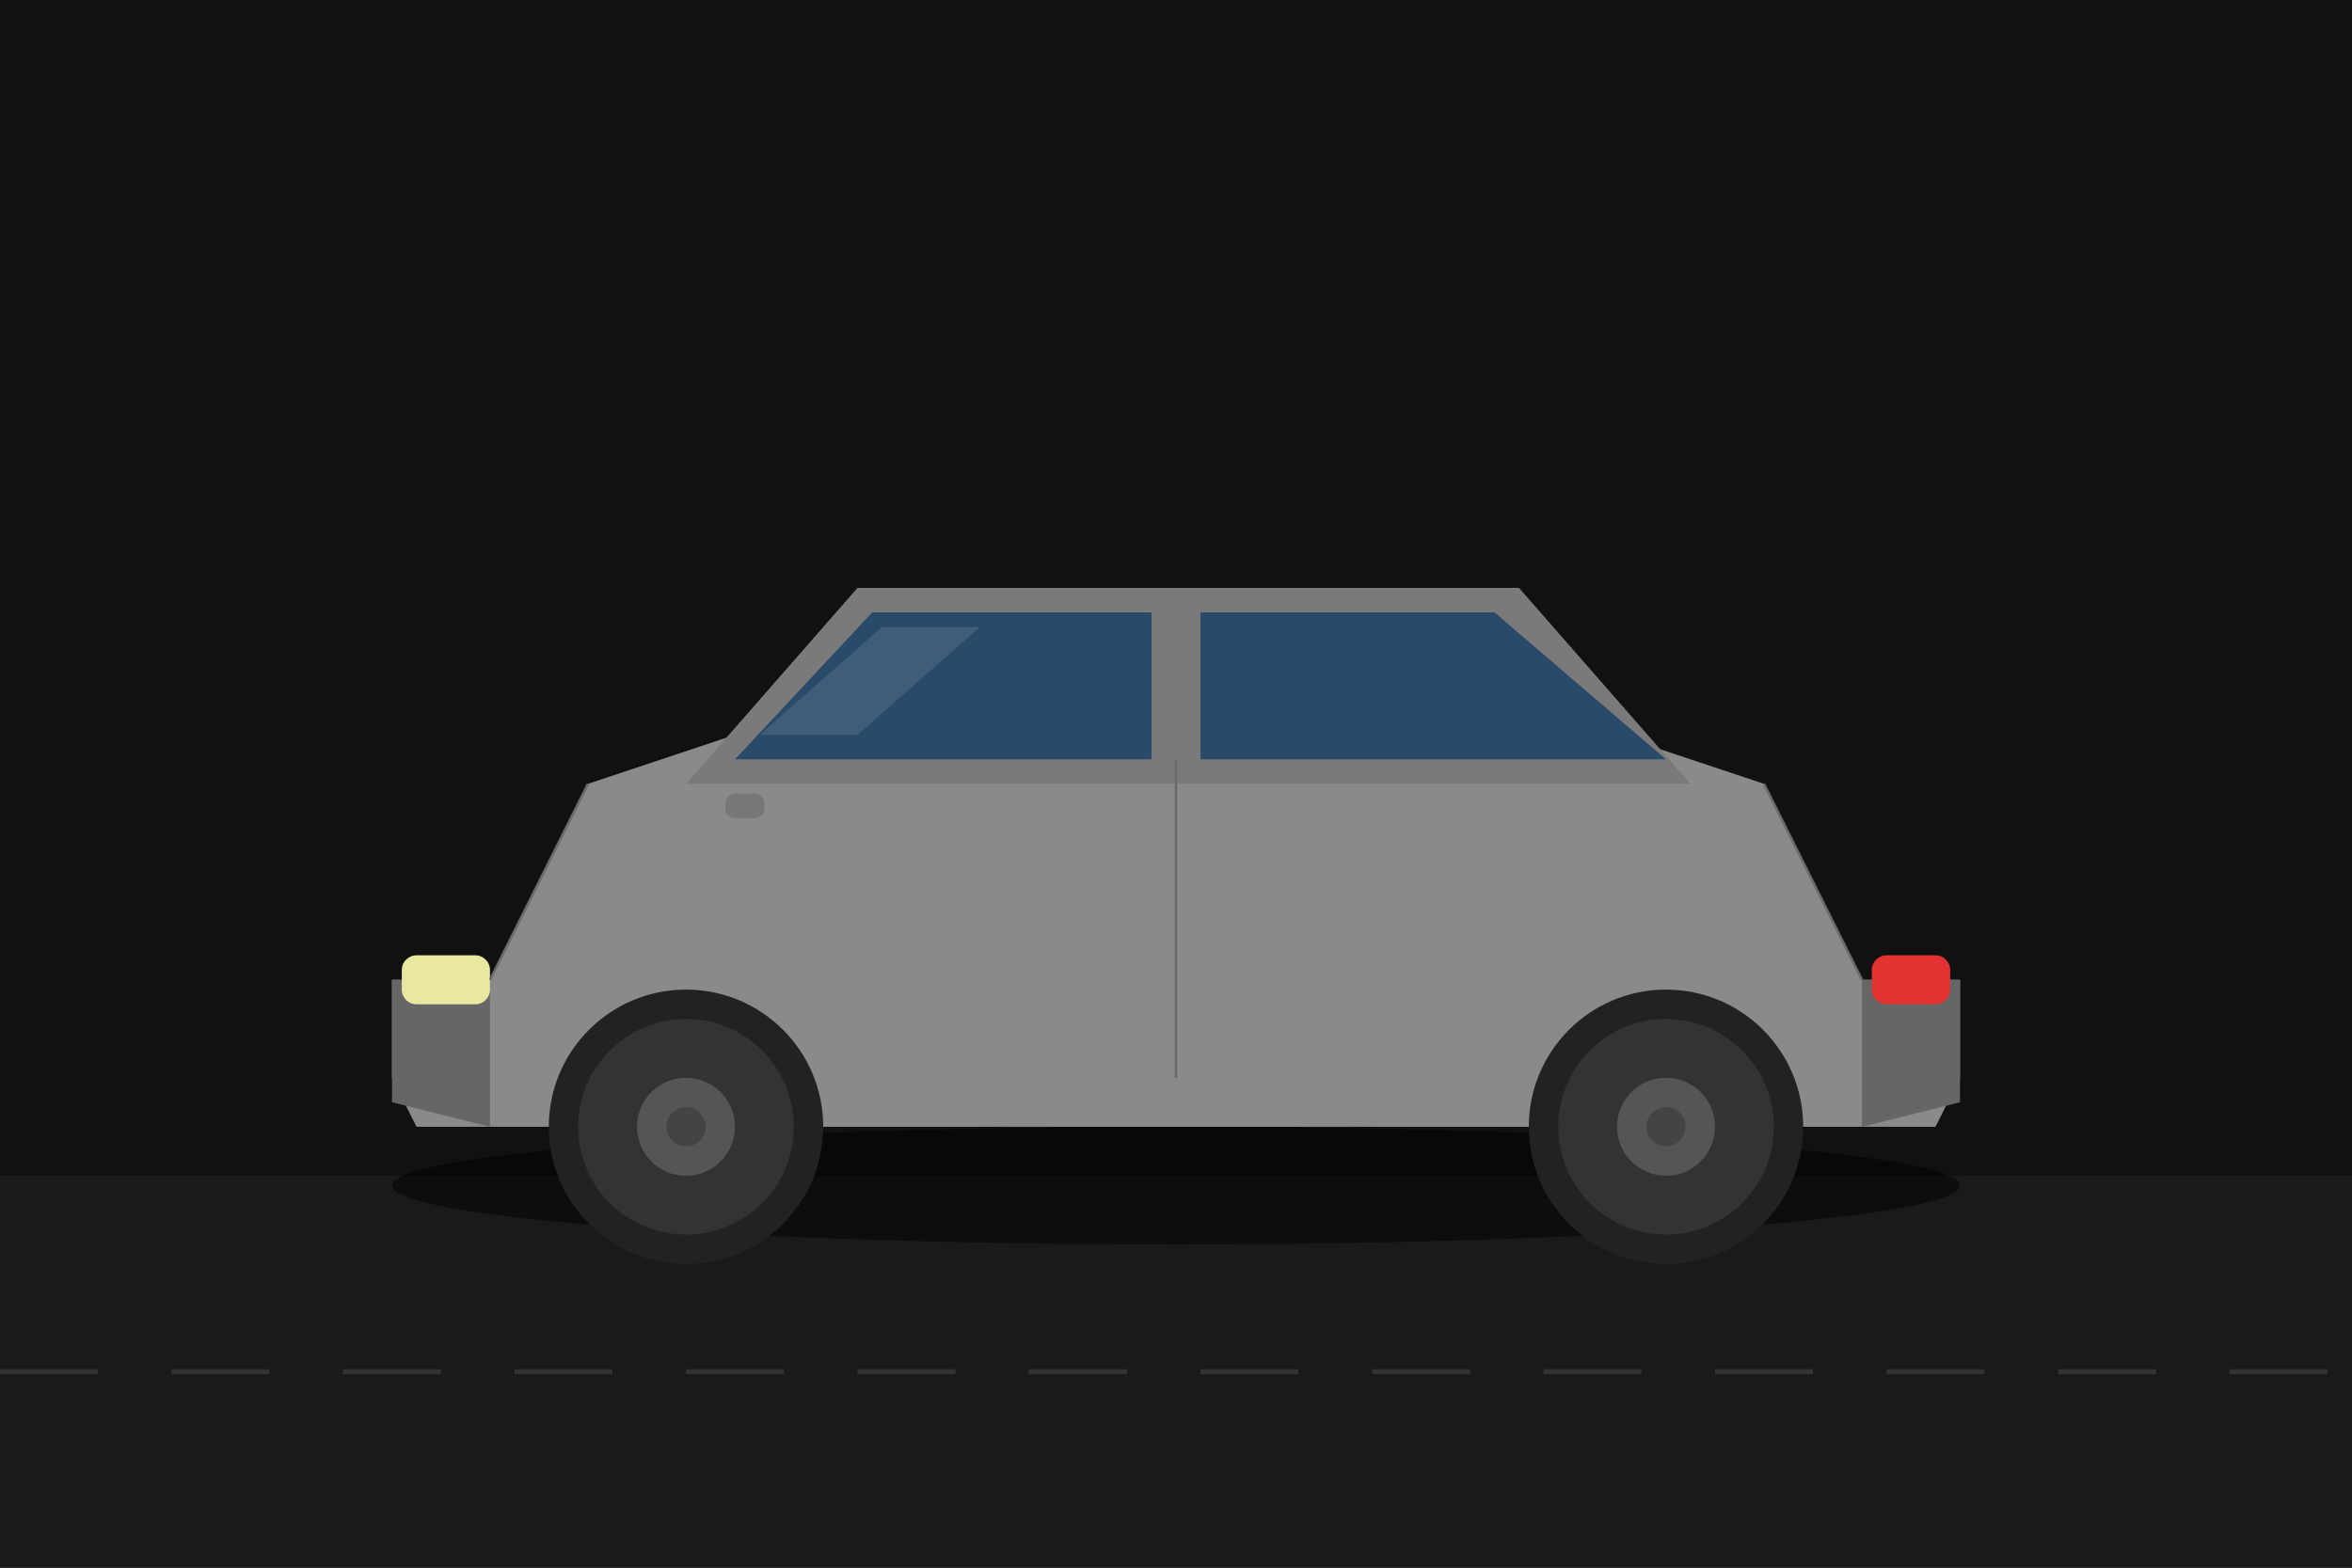
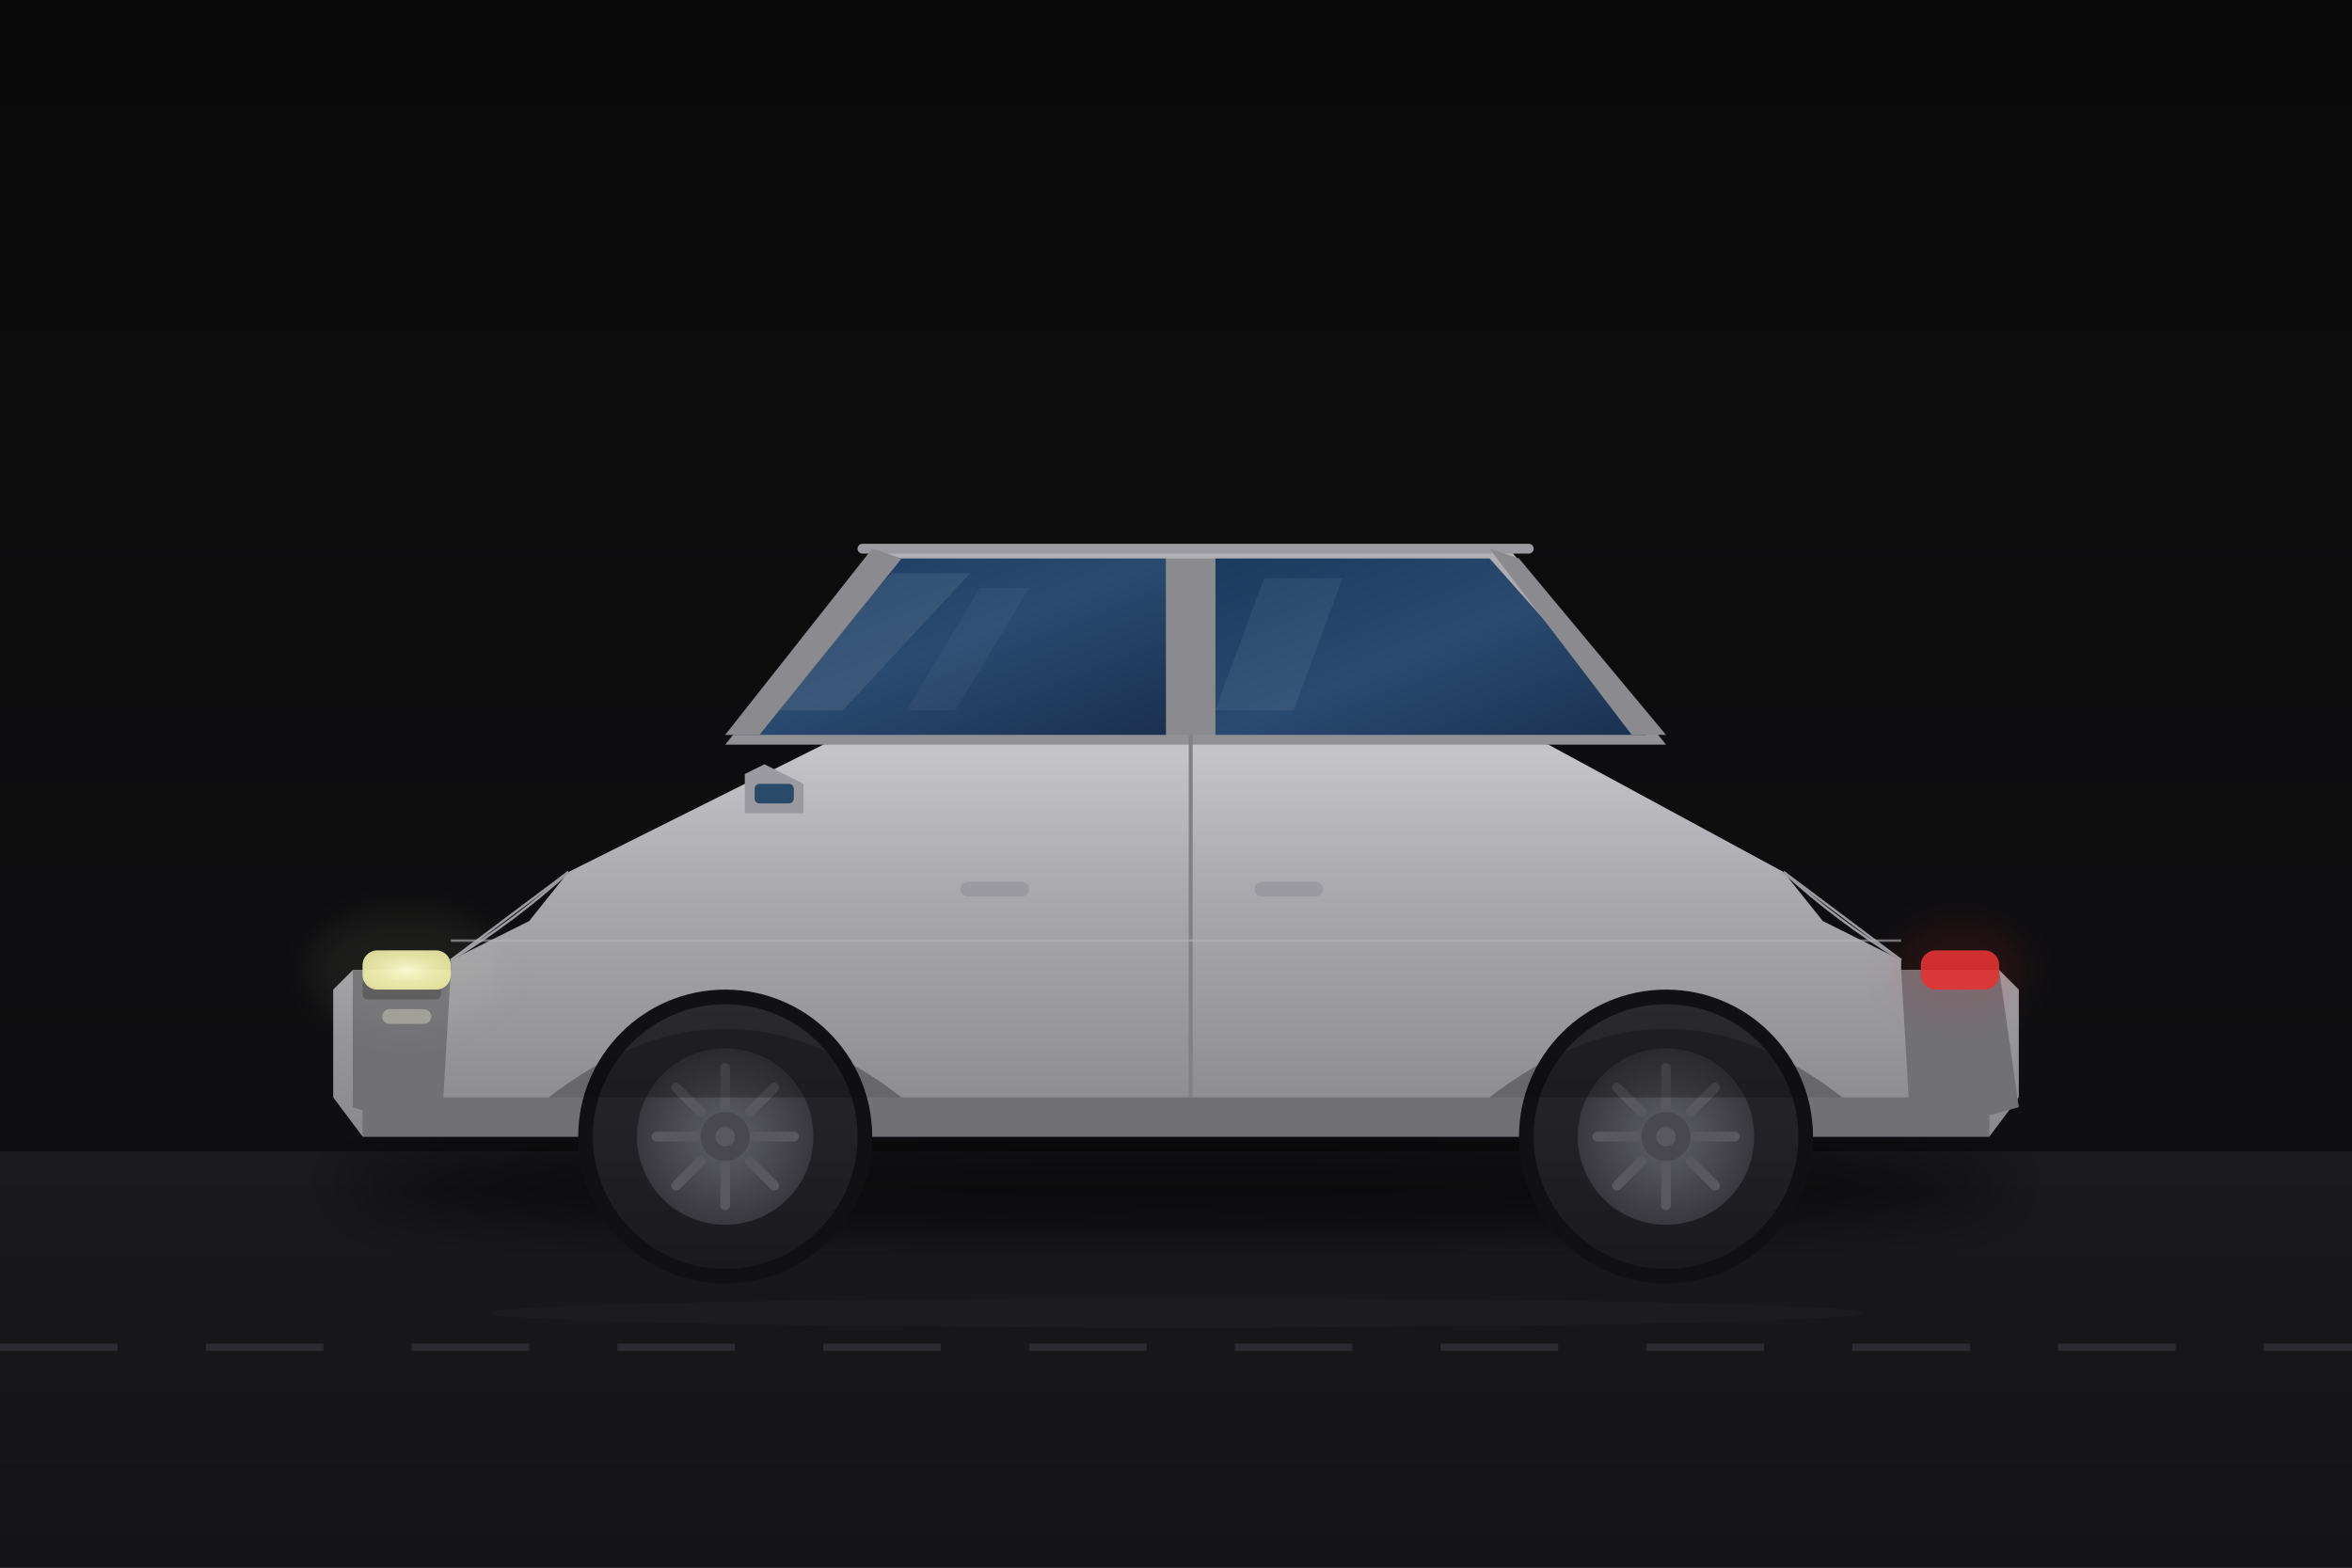
<svg xmlns="http://www.w3.org/2000/svg" viewBox="0 0 480 320" fill="none">
-   <rect width="480" height="320" fill="#111111" />
-   <rect x="0" y="240" width="480" height="80" fill="#1a1a1a" />
-   <line x1="0" y1="280" x2="480" y2="280" stroke="#333" stroke-width="1" stroke-dasharray="20 15" />
-   <ellipse cx="240" cy="242" rx="160" ry="12" fill="rgba(0,0,0,0.5)" />
-   <path d="M80 200 L100 200 L120 160 L180 140 L300 140 L360 160 L380 200 L400 200 L400 220 L395 230 L85 230 L80 220 Z" fill="#8a8a8a" />
-   <path d="M140 160 L175 120 L310 120 L345 160 Z" fill="#7a7a7a" />
-   <path d="M150 155 L178 125 L235 125 L235 155 Z" fill="#2a4a6a" />
-   <path d="M245 155 L245 125 L305 125 L340 155 Z" fill="#2a4a6a" />
-   <path d="M155 150 L180 128 L200 128 L175 150 Z" fill="rgba(255,255,255,0.1)" />
-   <path d="M80 200 L80 225 L100 230 L100 200 Z" fill="#666" />
-   <path d="M380 200 L400 200 L400 225 L380 230 Z" fill="#666" />
-   <circle cx="140" cy="230" r="28" fill="#222" />
-   <circle cx="140" cy="230" r="22" fill="#333" />
-   <circle cx="140" cy="230" r="10" fill="#555" />
-   <circle cx="140" cy="230" r="4" fill="#444" />
-   <circle cx="340" cy="230" r="28" fill="#222" />
-   <circle cx="340" cy="230" r="22" fill="#333" />
-   <circle cx="340" cy="230" r="10" fill="#555" />
-   <circle cx="340" cy="230" r="4" fill="#444" />
-   <rect x="82" y="195" width="18" height="10" rx="3" fill="#e8e8a0" />
-   <rect x="382" y="195" width="16" height="10" rx="3" fill="#E23232" />
-   <line x1="240" y1="155" x2="240" y2="220" stroke="#6a6a6a" stroke-width="0.5" />
-   <path d="M120 160 L100 200" stroke="#6a6a6a" stroke-width="0.5" />
-   <path d="M360 160 L380 200" stroke="#6a6a6a" stroke-width="0.5" />
-   <rect x="148" y="162" width="8" height="5" rx="2" fill="#777" />
+   <defs>
+     <linearGradient id="sky" x1="0" y1="0" x2="0" y2="1">
+       <stop offset="0%" stop-color="#0a0a0a" />
+       <stop offset="100%" stop-color="#111114" />
+     </linearGradient>
+     <linearGradient id="road" x1="0" y1="0" x2="0" y2="1">
+       <stop offset="0%" stop-color="#1a1a1e" />
+       <stop offset="100%" stop-color="#141416" />
+     </linearGradient>
+     <linearGradient id="bodyGrad" x1="0" y1="0" x2="0" y2="1">
+       <stop offset="0%" stop-color="#c8c8cc" />
+       <stop offset="40%" stop-color="#a8a8ad" />
+       <stop offset="100%" stop-color="#88888d" />
+     </linearGradient>
+     <linearGradient id="roofGrad" x1="0" y1="0" x2="0" y2="1">
+       <stop offset="0%" stop-color="#b0b0b5" />
+       <stop offset="100%" stop-color="#909095" />
+     </linearGradient>
+     <linearGradient id="windowGrad" x1="0" y1="0" x2="1" y2="1">
+       <stop offset="0%" stop-color="#1a3a5e" />
+       <stop offset="50%" stop-color="#2a4a70" />
+       <stop offset="100%" stop-color="#1a3050" />
+     </linearGradient>
+     <linearGradient id="wheelGrad" x1="0" y1="0" x2="0" y2="1">
+       <stop offset="0%" stop-color="#2a2a2e" />
+       <stop offset="100%" stop-color="#1a1a1e" />
+     </linearGradient>
+     <radialGradient id="rimGrad">
+       <stop offset="0%" stop-color="#606068" />
+       <stop offset="60%" stop-color="#48484e" />
+       <stop offset="100%" stop-color="#38383e" />
+     </radialGradient>
+     <radialGradient id="headlightGlow" cx="0.5" cy="0.5" r="0.8">
+       <stop offset="0%" stop-color="#ffffdd" stop-opacity="0.8" />
+       <stop offset="100%" stop-color="#e8e890" stop-opacity="0" />
+     </radialGradient>
+     <filter id="shadow" x="-10%" y="-10%" width="120%" height="130%">
+       <feGaussianBlur in="SourceGraphic" stdDeviation="6" />
+     </filter>
+     <filter id="glow" x="-20%" y="-20%" width="140%" height="140%">
+       <feGaussianBlur in="SourceGraphic" stdDeviation="3" />
+     </filter>
+   </defs>
+   <rect width="480" height="320" fill="url(#sky)" />
+   <rect x="0" y="235" width="480" height="85" fill="url(#road)" />
+   <line x1="0" y1="275" x2="480" y2="275" stroke="#2a2a30" stroke-width="1.5" stroke-dasharray="24 18" />
+   <ellipse cx="240" cy="242" rx="170" ry="10" fill="#000" opacity="0.6" filter="url(#shadow)" />
+   <path d="M72 198 L92 198 L92 196 Q100 192 108 188 L116 178 L168 152 L172 150 L308 150 L316 152 L364 178 L372 188 Q380 192 388 196 L388 198 L408 198 L412 202 L412 224 L406 232 L74 232 L68 224 L68 202 Z" fill="url(#bodyGrad)" />
+   <path d="M74 224 L406 224 L406 232 L74 232 Z" fill="#707075" />
+   <path d="M148 152 L180 112 L308 112 L340 152 Z" fill="url(#roofGrad)" />
+   <path d="M176 112 L312 112" stroke="#9a9aa0" stroke-width="2" stroke-linecap="round" />
+   <path d="M148 150 L180 114 L238 114 L238 150 Z" fill="url(#windowGrad)" />
+   <path d="M156 145 L182 117 L198 117 L172 145 Z" fill="rgba(255,255,255,0.08)" />
+   <path d="M200 120 L210 120 L195 145 L185 145 Z" fill="rgba(255,255,255,0.04)" />
+   <path d="M248 150 L248 114 L304 114 L336 150 Z" fill="url(#windowGrad)" />
+   <path d="M258 118 L274 118 L264 145 L248 145 Z" fill="rgba(255,255,255,0.06)" />
+   <path d="M238 114 L248 114 L248 150 L238 150 Z" fill="#8a8a8f" />
+   <path d="M148 150 L155 150 L184 114 L178 112 Z" fill="#8a8a8f" />
+   <path d="M333 150 L340 150 L310 114 L304 112 Z" fill="#8a8a8f" />
+   <path d="M72 198 L72 226 L90 232 L92 198 Z" fill="#707075" />
+   <rect x="74" y="200" width="16" height="4" rx="1" fill="#555558" />
+   <path d="M388 198 L408 198 L412 226 L390 232 Z" fill="#707075" />
+   <path d="M92 196 Q105 188 116 178" stroke="#9a9aa0" stroke-width="0.5" fill="none" />
+   <path d="M364 178 Q375 188 388 196" stroke="#9a9aa0" stroke-width="0.5" fill="none" />
+   <line x1="243" y1="150" x2="243" y2="224" stroke="#808085" stroke-width="0.8" />
+   <rect x="256" y="180" width="14" height="3" rx="1.5" fill="#9a9aa0" />
+   <rect x="196" y="180" width="14" height="3" rx="1.5" fill="#9a9aa0" />
+   <path d="M116 178 L92 196" stroke="#9a9aa0" stroke-width="0.5" />
+   <path d="M364 178 L388 196" stroke="#9a9aa0" stroke-width="0.5" />
+   <path d="M92 192 L388 192" stroke="#b0b0b5" stroke-width="0.5" opacity="0.6" />
+   <circle cx="148" cy="232" r="30" fill="#111114" />
+   <circle cx="148" cy="232" r="27" fill="url(#wheelGrad)" />
+   <circle cx="148" cy="232" r="18" fill="url(#rimGrad)" />
+   <g stroke="#58585e" stroke-width="2" stroke-linecap="round">
+     <line x1="148" y1="218" x2="148" y2="226" />
+     <line x1="148" y1="238" x2="148" y2="246" />
+     <line x1="134" y1="232" x2="142" y2="232" />
+     <line x1="154" y1="232" x2="162" y2="232" />
+     <line x1="138" y1="222" x2="143" y2="227" />
+     <line x1="153" y1="237" x2="158" y2="242" />
+     <line x1="138" y1="242" x2="143" y2="237" />
+     <line x1="153" y1="227" x2="158" y2="222" />
+   </g>
+   <circle cx="148" cy="232" r="5" fill="#48484e" />
+   <circle cx="148" cy="232" r="2" fill="#58585e" />
+   <circle cx="340" cy="232" r="30" fill="#111114" />
+   <circle cx="340" cy="232" r="27" fill="url(#wheelGrad)" />
+   <circle cx="340" cy="232" r="18" fill="url(#rimGrad)" />
+   <g stroke="#58585e" stroke-width="2" stroke-linecap="round">
+     <line x1="340" y1="218" x2="340" y2="226" />
+     <line x1="340" y1="238" x2="340" y2="246" />
+     <line x1="326" y1="232" x2="334" y2="232" />
+     <line x1="346" y1="232" x2="354" y2="232" />
+     <line x1="330" y1="222" x2="335" y2="227" />
+     <line x1="345" y1="237" x2="350" y2="242" />
+     <line x1="330" y1="242" x2="335" y2="237" />
+     <line x1="345" y1="227" x2="350" y2="222" />
+   </g>
+   <circle cx="340" cy="232" r="5" fill="#48484e" />
+   <circle cx="340" cy="232" r="2" fill="#58585e" />
+   <rect x="74" y="194" width="18" height="8" rx="3" fill="#e8e8a0" opacity="0.9" />
+   <rect x="74" y="194" width="18" height="8" rx="3" fill="url(#headlightGlow)" />
+   <ellipse cx="83" cy="198" rx="20" ry="12" fill="#ffffcc" opacity="0.06" filter="url(#glow)" />
+   <rect x="392" y="194" width="16" height="8" rx="3" fill="#E23232" opacity="0.9" />
+   <ellipse cx="400" cy="198" rx="14" ry="10" fill="#E23232" opacity="0.1" filter="url(#glow)" />
+   <rect x="78" y="206" width="10" height="3" rx="1.5" fill="#ccccbb" opacity="0.5" />
+   <path d="M152 158 L152 166 L164 166 L164 160 L156 156 Z" fill="#9a9aa0" />
+   <rect x="154" y="160" width="8" height="4" rx="1" fill="#2a4a6a" />
+   <path d="M112 224 Q130 210 148 210 Q166 210 184 224" fill="#0a0a0a" opacity="0.3" />
+   <path d="M304 224 Q322 210 340 210 Q358 210 376 224" fill="#0a0a0a" opacity="0.3" />
+   <ellipse cx="240" cy="268" rx="140" ry="3" fill="#88888d" opacity="0.04" />
</svg>
